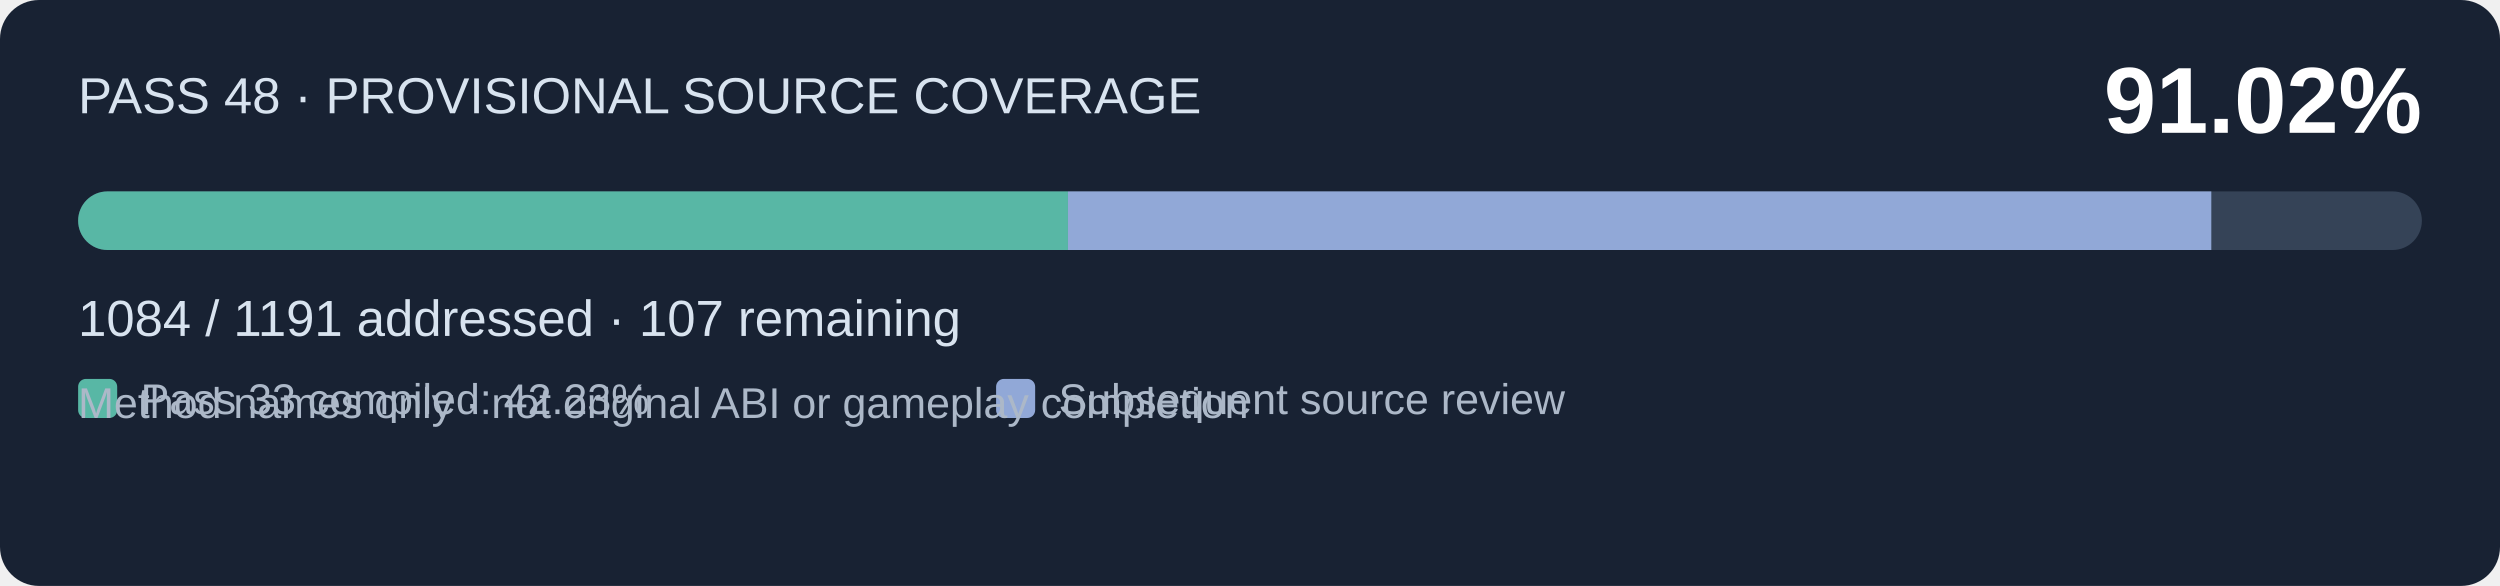
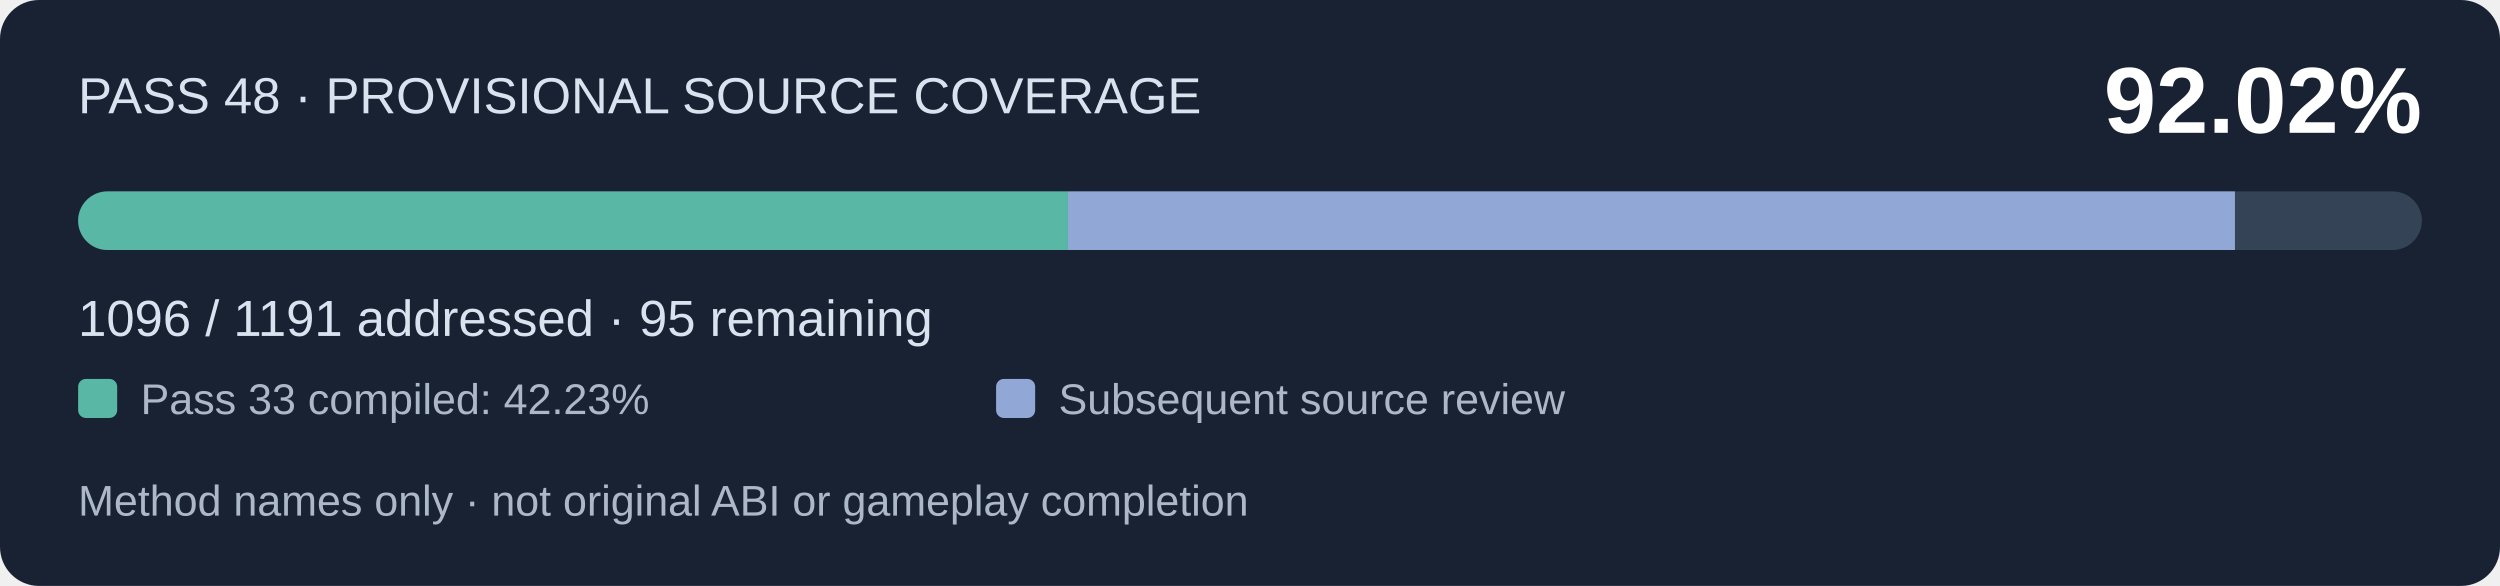
<svg xmlns="http://www.w3.org/2000/svg" width="640" height="150" viewBox="0 0 640 150" role="img" aria-labelledby="title description">
  <rect width="640" height="150" rx="10" fill="#182233" />
  <text x="20" y="29" fill="#d8e3ef" font-family="Verdana,Arial,sans-serif" font-size="13">PASS 48 · PROVISIONAL SOURCE COVERAGE</text>
-   <text x="620" y="34" text-anchor="end" fill="#ffffff" font-family="Verdana,Arial,sans-serif" font-size="24" font-weight="bold">91.02%</text>
+   <text x="620" y="34" text-anchor="end" fill="#ffffff" font-family="Verdana,Arial,sans-serif" font-size="24" font-weight="bold">92.02%</text>
  <rect x="20" y="49" width="600" height="15" rx="7.5" fill="#354357" />
  <clipPath id="bar">
    <rect x="20" y="49" width="600" height="15" rx="7.5" />
  </clipPath>
  <g clip-path="url(#bar)">
    <rect x="20" y="49" width="253.4" height="15" fill="#58b7a5" />
-     <rect x="273.401" y="49" width="292.695" height="15" fill="#91a8d7" />
+     <rect x="273.401" y="49" width="298.741" height="15" fill="#91a8d7" />
  </g>
-   <text x="20" y="86" fill="#d8e3ef" font-family="Verdana,Arial,sans-serif" font-size="13">1084 / 1191 addressed · 107 remaining</text>
+   <text x="20" y="86" fill="#d8e3ef" font-family="Verdana,Arial,sans-serif" font-size="13">1096 / 1191 addressed · 95 remaining</text>
  <rect x="20" y="97" width="10" height="10" rx="2" fill="#58b7a5" />
  <text x="36" y="106" fill="#acb8c8" font-family="Verdana,Arial,sans-serif" font-size="11">Pass 33 compiled: 42.23%</text>
  <rect x="255" y="97" width="10" height="10" rx="2" fill="#91a8d7" />
  <text x="271" y="106" fill="#acb8c8" font-family="Verdana,Arial,sans-serif" font-size="11">Subsequent source review</text>
-   <text x="20" y="107" fill="#acb8c8" font-family="Verdana,Arial,sans-serif" font-size="11">Method names only · not original ABI or gameplay completion</text>
+   <text x="20" y="132" fill="#acb8c8" font-family="Verdana,Arial,sans-serif" font-size="11">Method names only · not original ABI or gameplay completion</text>
</svg>
